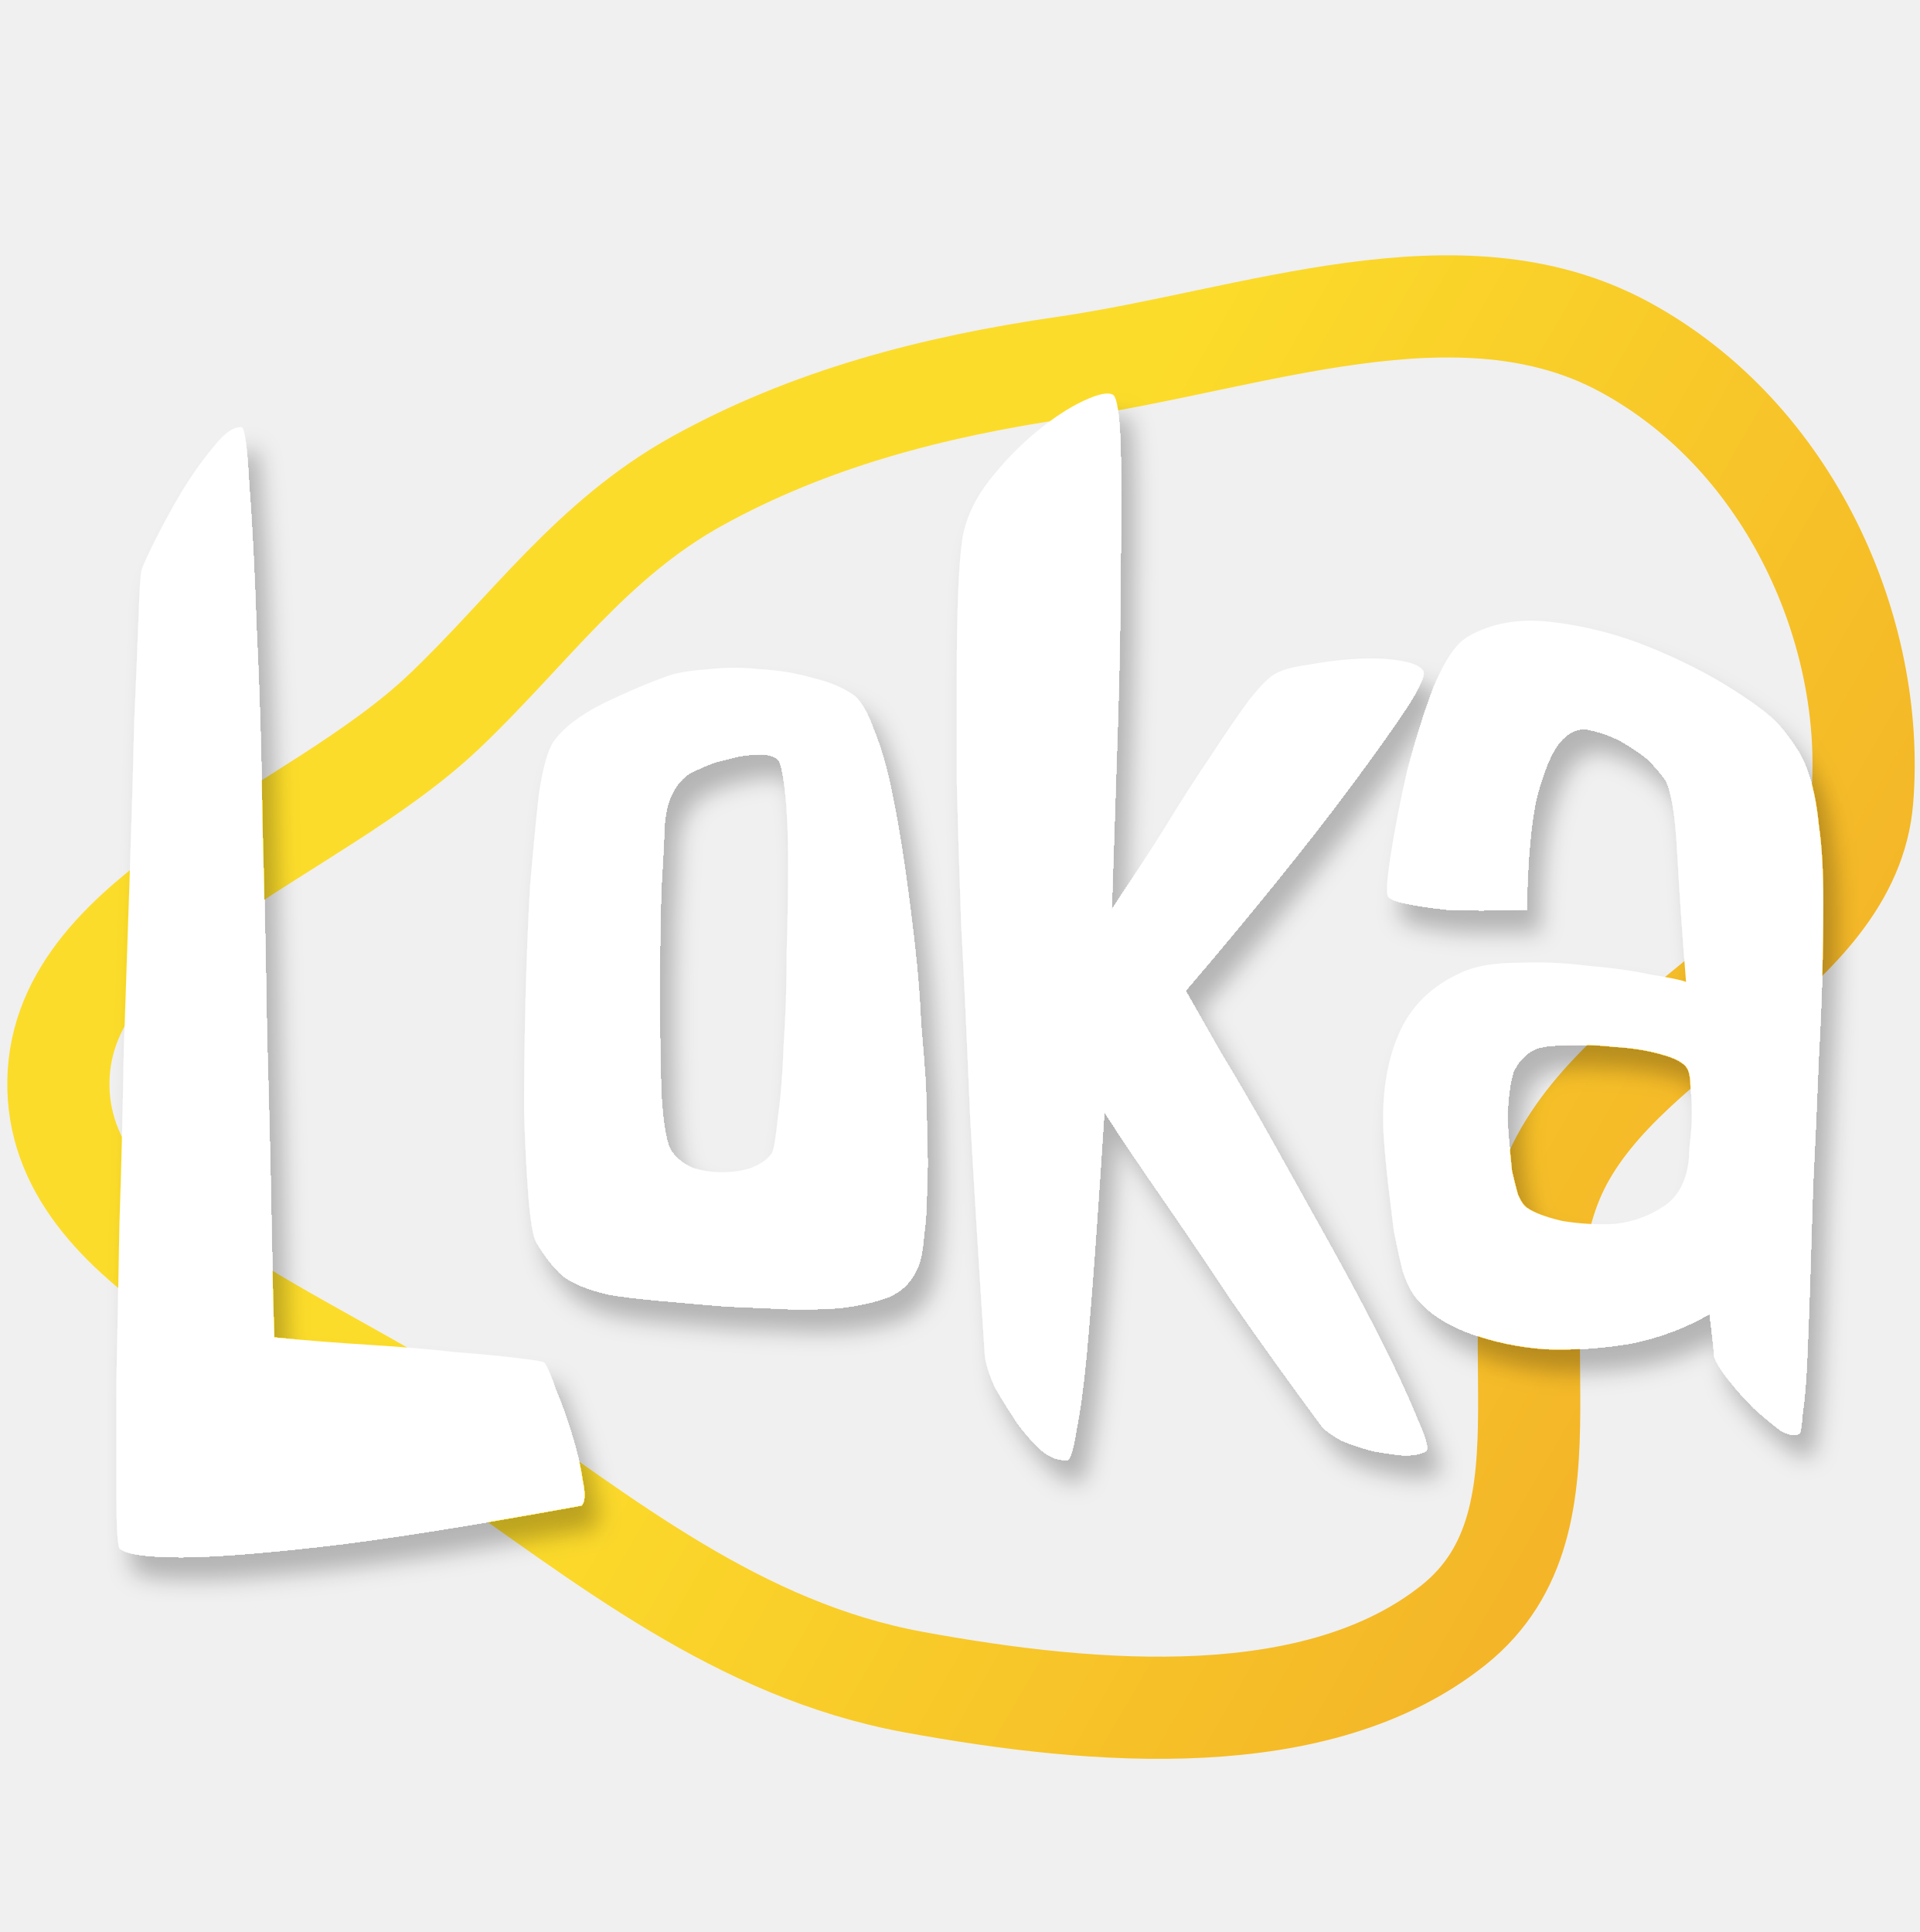
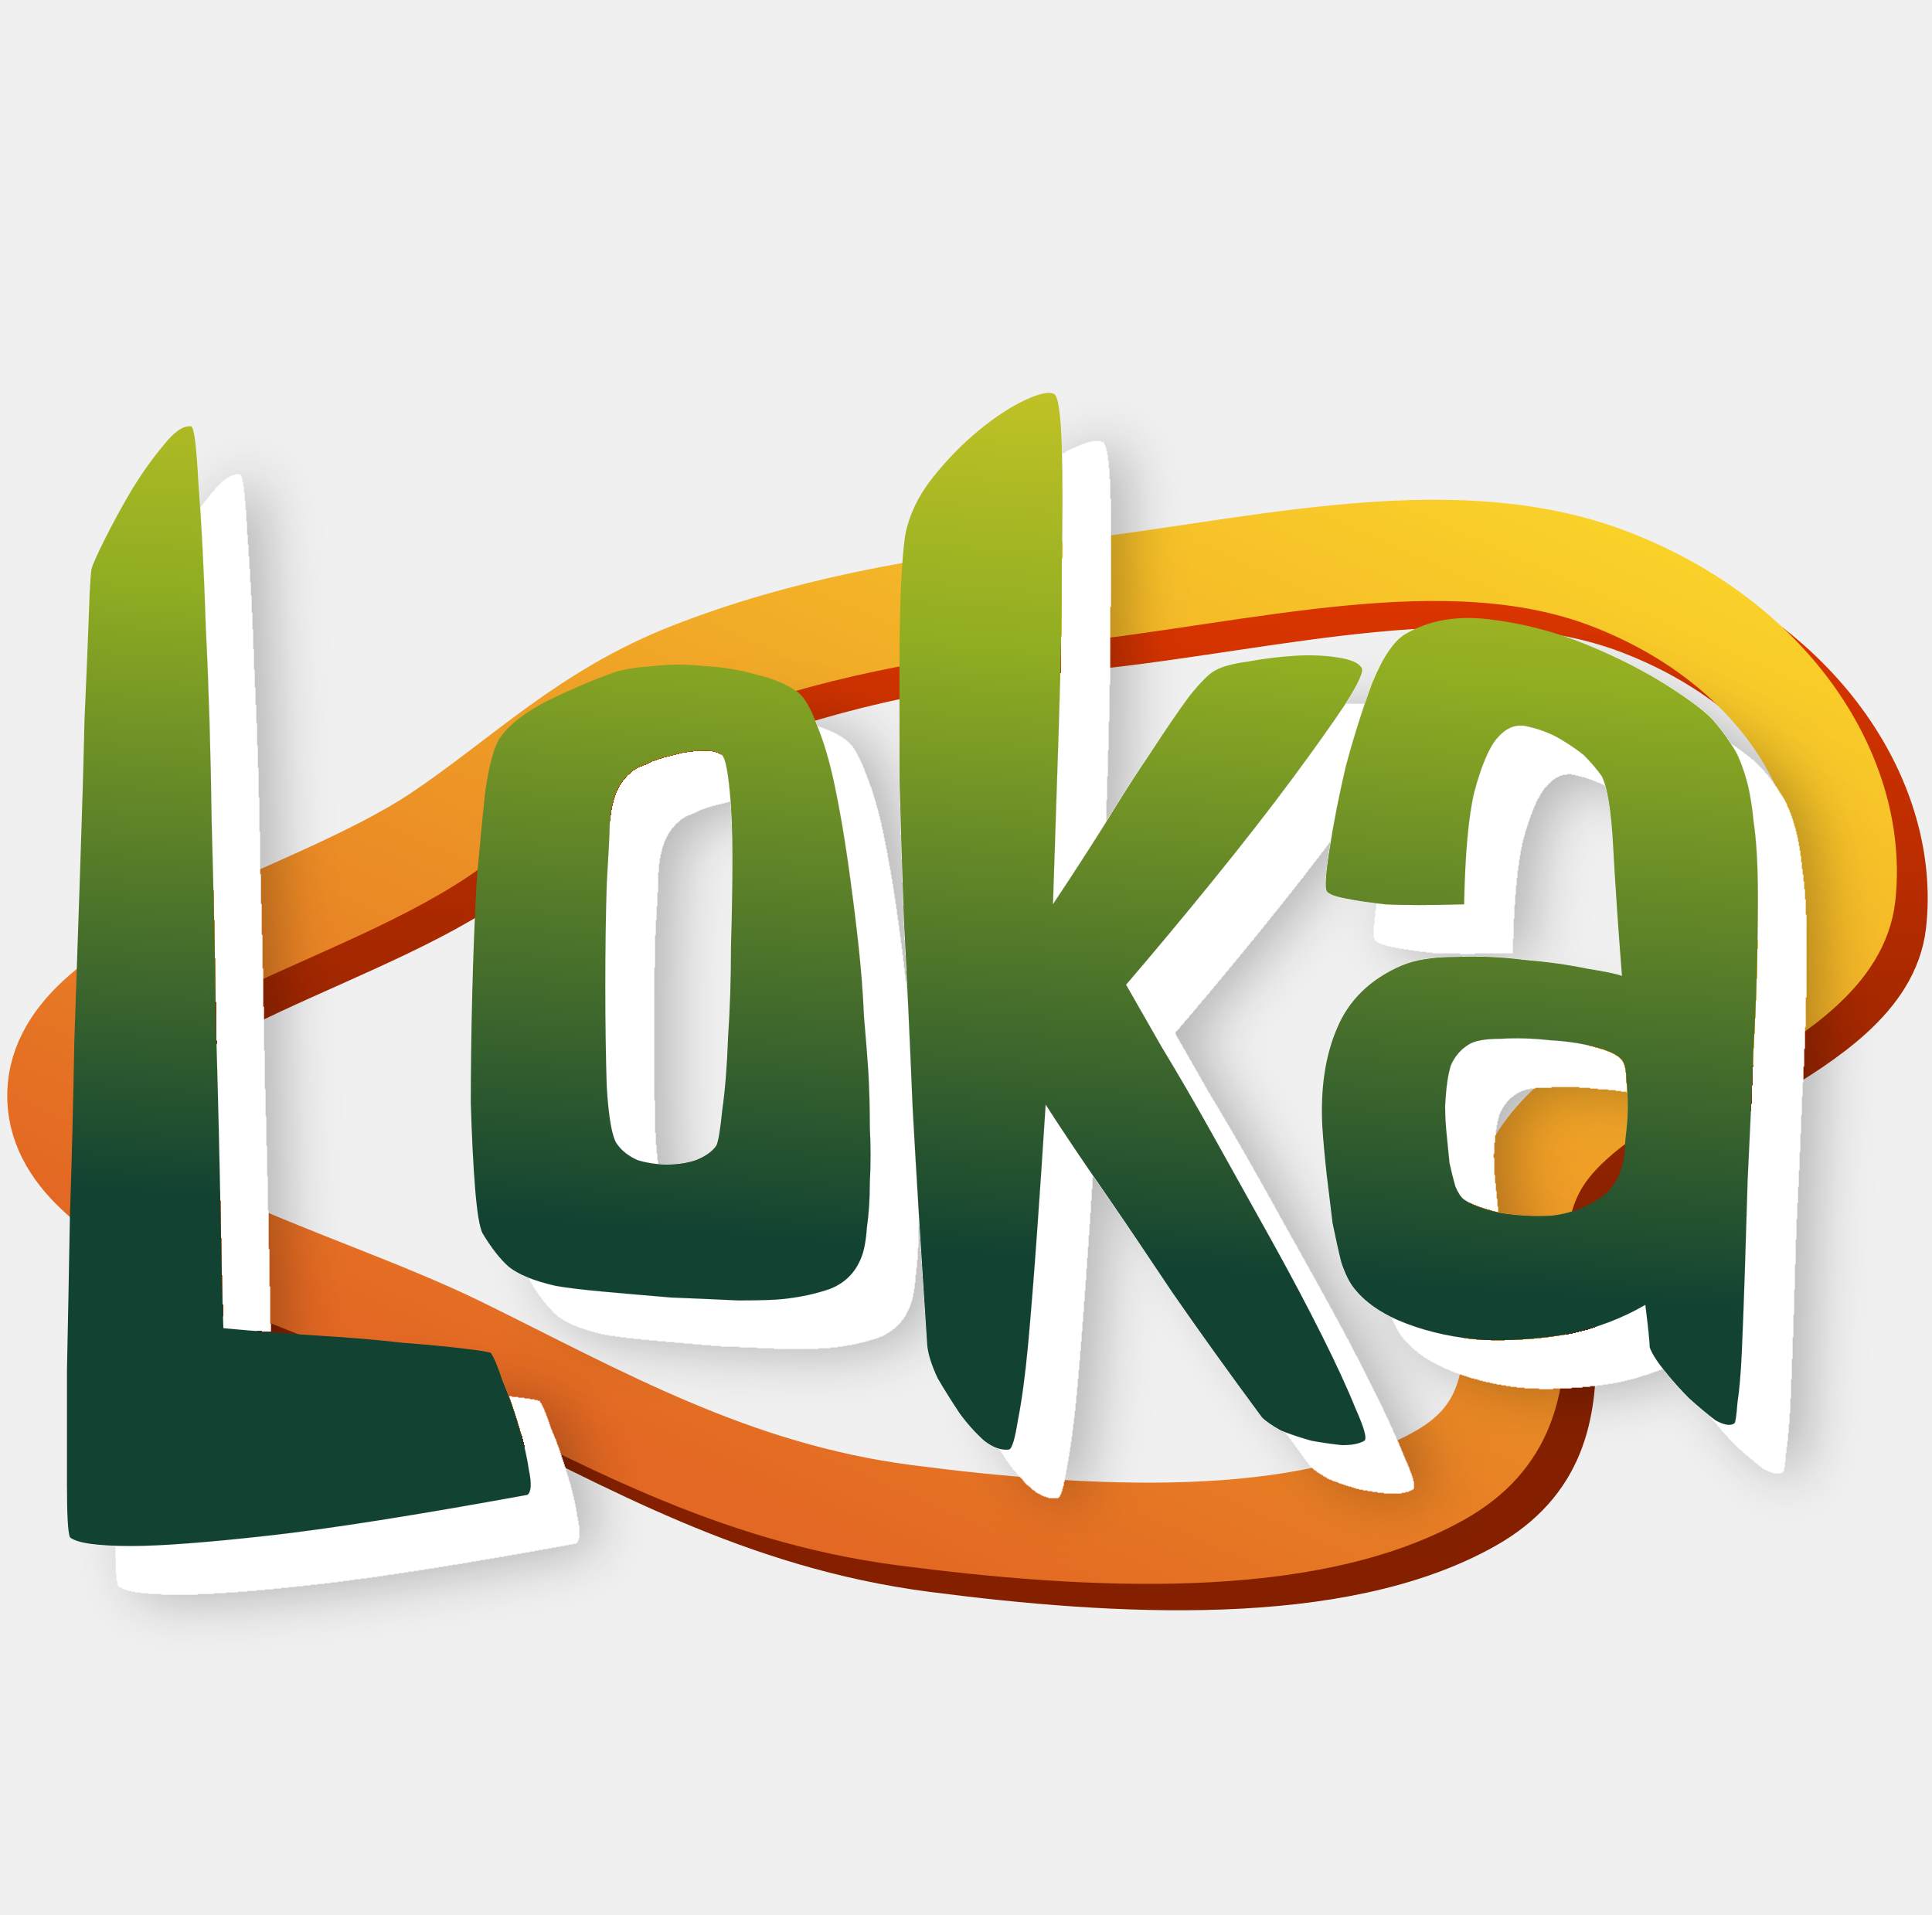
- <svg xmlns="http://www.w3.org/2000/svg" width="152" height="153" viewBox="0 0 152 153" fill="none">
-   <path fill-rule="evenodd" clip-rule="evenodd" d="M84.289 29.095C99.179 26.937 115.534 20.389 128.607 27.467C141.795 34.608 148.51 50.069 147.448 63.291C146.454 75.661 128.974 81.106 123.39 92.391C117.674 103.945 125.706 120.209 115.092 128.689C104.39 137.238 86.869 135.881 72.307 133.203C58.479 130.659 47.899 122.014 36.754 114.277C24.597 105.838 4.982 99.515 4.627 86.22C4.255 72.329 24.596 66.405 35.203 56.309C41.87 49.964 46.822 42.742 55.173 38.111C64.035 33.198 73.817 30.613 84.289 29.095Z" stroke="url(#paint0_linear_2018_29)" stroke-width="8.09" />
-   <g filter="url(#filter0_d_2018_29)">
-     <path d="M9.454 122.621C9.298 122.232 9.22 120.83 9.22 118.416C9.22 116.002 9.22 112.964 9.22 109.304C9.298 105.644 9.376 101.555 9.454 97.038C9.61 92.443 9.726 87.809 9.804 83.136C9.96 78.386 10.116 73.791 10.271 69.352C10.427 64.835 10.544 60.824 10.622 57.319C10.778 53.815 10.895 50.972 10.972 48.792C11.05 46.533 11.128 45.326 11.206 45.17C11.284 44.859 11.634 44.08 12.257 42.834C12.88 41.588 13.581 40.303 14.36 38.979C15.217 37.577 16.073 36.37 16.93 35.357C17.787 34.267 18.527 33.761 19.15 33.839C19.383 33.917 19.578 35.474 19.734 38.511C19.968 41.471 20.162 45.287 20.318 49.96C20.552 54.633 20.707 59.812 20.785 65.497C20.941 71.104 21.058 76.595 21.136 81.968C21.291 87.264 21.408 92.093 21.486 96.454C21.564 100.737 21.642 103.891 21.72 105.916C24.212 106.15 26.704 106.345 29.196 106.5C31.766 106.656 34.064 106.851 36.089 107.084C38.113 107.24 39.749 107.396 40.995 107.552C42.319 107.707 43.02 107.824 43.098 107.902C43.331 108.214 43.643 108.954 44.032 110.122C44.499 111.212 44.928 112.419 45.317 113.743C45.707 114.989 45.979 116.157 46.135 117.248C46.369 118.338 46.33 119 46.018 119.234C37.062 120.869 30.131 121.959 25.224 122.505C20.318 123.05 16.697 123.322 14.36 123.322C11.634 123.322 9.999 123.089 9.454 122.621ZM67.662 55.1C68.208 55.567 68.714 56.463 69.181 57.787C69.726 59.111 70.194 60.707 70.583 62.576C70.972 64.445 71.323 66.47 71.634 68.651C71.946 70.832 72.218 72.973 72.452 75.076C72.686 77.179 72.841 79.165 72.919 81.034C73.075 82.825 73.192 84.305 73.27 85.473C73.348 86.875 73.387 88.354 73.387 89.912C73.465 91.392 73.465 92.832 73.387 94.234C73.387 95.558 73.309 96.765 73.153 97.856C73.075 98.946 72.919 99.764 72.686 100.309C72.218 101.477 71.401 102.295 70.233 102.762C69.142 103.152 67.896 103.424 66.494 103.58C65.793 103.658 64.586 103.697 62.873 103.697C61.237 103.619 59.446 103.541 57.499 103.463C55.63 103.307 53.839 103.152 52.126 102.996C50.412 102.84 49.127 102.684 48.27 102.528C46.557 102.139 45.311 101.633 44.532 101.01C43.831 100.387 43.13 99.491 42.429 98.323C42.196 97.856 42.001 96.688 41.845 94.818C41.69 92.871 41.573 90.574 41.495 87.926C41.495 85.2 41.534 82.28 41.612 79.165C41.69 76.049 41.806 73.09 41.962 70.286C42.196 67.483 42.429 65.029 42.663 62.927C42.975 60.824 43.364 59.422 43.831 58.721C44.61 57.631 45.934 56.618 47.803 55.684C49.75 54.749 51.502 54.01 53.06 53.464C53.839 53.231 54.851 53.075 56.097 52.997C57.421 52.841 58.784 52.841 60.186 52.997C61.666 53.075 63.068 53.309 64.391 53.698C65.716 54.01 66.806 54.477 67.662 55.1ZM61.121 91.314C61.276 91.002 61.432 90.068 61.588 88.51C61.822 86.875 61.977 84.928 62.055 82.669C62.211 80.411 62.289 77.996 62.289 75.426C62.367 72.856 62.406 70.481 62.406 68.3C62.406 66.12 62.328 64.29 62.172 62.81C62.016 61.252 61.822 60.357 61.588 60.123C61.199 59.812 60.614 59.695 59.836 59.773C59.135 59.773 58.395 59.889 57.616 60.123C56.837 60.279 56.136 60.513 55.513 60.824C54.89 61.058 54.462 61.291 54.228 61.525C53.216 62.382 52.671 63.783 52.593 65.73C52.593 66.276 52.515 67.833 52.359 70.403C52.281 72.895 52.242 75.621 52.242 78.581C52.242 81.462 52.281 84.149 52.359 86.641C52.515 89.133 52.788 90.652 53.177 91.197C53.566 91.742 54.111 92.171 54.812 92.482C55.591 92.716 56.37 92.832 57.149 92.832C58.005 92.832 58.784 92.716 59.485 92.482C60.264 92.171 60.809 91.781 61.121 91.314ZM93.863 78.464C94.486 79.554 95.42 81.189 96.666 83.37C97.99 85.551 99.392 87.965 100.872 90.613C102.352 93.261 103.87 95.987 105.428 98.79C106.985 101.594 108.348 104.164 109.516 106.5C110.685 108.837 111.58 110.784 112.203 112.341C112.904 113.899 113.138 114.756 112.904 114.911C112.515 115.145 111.931 115.262 111.152 115.262C110.373 115.184 109.555 115.067 108.699 114.911C107.842 114.678 107.024 114.405 106.246 114.094C105.545 113.704 105.038 113.354 104.727 113.042C102.079 109.46 99.704 106.15 97.601 103.113C95.576 100.075 93.785 97.427 92.227 95.169C90.436 92.599 88.839 90.224 87.438 88.043C87.204 91.703 86.97 95.169 86.737 98.44C86.503 101.711 86.269 104.631 86.036 107.201C85.802 109.693 85.53 111.718 85.218 113.276C84.984 114.756 84.751 115.534 84.517 115.612C83.894 115.69 83.232 115.456 82.531 114.911C81.83 114.288 81.168 113.548 80.545 112.692C79.922 111.757 79.338 110.823 78.793 109.888C78.326 108.876 78.053 108.019 77.975 107.318C77.508 100.231 77.119 93.884 76.807 88.276C76.573 82.591 76.34 77.568 76.106 73.207C75.95 68.846 75.834 65.068 75.756 61.875C75.756 58.604 75.756 55.84 75.756 53.581C75.756 48.208 75.911 44.508 76.223 42.483C76.534 40.926 77.235 39.446 78.326 38.044C79.494 36.565 80.74 35.279 82.064 34.189C83.388 33.099 84.634 32.281 85.802 31.736C86.97 31.191 87.749 31.035 88.138 31.269C88.45 31.502 88.645 32.865 88.723 35.357C88.8 37.849 88.8 41.043 88.723 44.937C88.723 48.753 88.645 53.036 88.489 57.787C88.333 62.537 88.177 67.288 88.022 72.039C89.424 69.936 90.786 67.833 92.11 65.73C93.434 63.55 94.68 61.603 95.849 59.889C97.017 58.098 98.029 56.618 98.886 55.45C99.82 54.282 100.521 53.581 100.989 53.348C101.534 53.036 102.39 52.802 103.559 52.647C104.805 52.413 106.051 52.257 107.297 52.179C108.543 52.102 109.672 52.14 110.685 52.296C111.775 52.452 112.437 52.724 112.671 53.114C112.904 53.348 112.476 54.321 111.386 56.034C110.295 57.67 108.854 59.695 107.063 62.109C105.272 64.523 103.208 67.171 100.872 70.053C98.535 72.934 96.199 75.738 93.863 78.464ZM140.974 57.553C141.441 58.098 141.869 58.682 142.259 59.305C142.648 59.85 142.998 60.629 143.31 61.642C143.621 62.576 143.855 63.822 144.011 65.38C144.244 66.938 144.361 68.962 144.361 71.455C144.361 75.426 144.244 79.437 144.011 83.487C143.855 87.459 143.699 90.963 143.544 94.001C143.466 96.727 143.388 99.257 143.31 101.594C143.232 103.93 143.154 105.994 143.076 107.785C142.998 109.499 142.882 110.862 142.726 111.874C142.648 112.886 142.57 113.432 142.492 113.509C142.181 113.743 141.674 113.665 140.974 113.276C140.351 112.809 139.65 112.224 138.871 111.524C138.17 110.823 137.508 110.083 136.885 109.304C136.262 108.525 135.872 107.902 135.717 107.435C135.717 107.045 135.6 105.916 135.366 104.047C133.497 105.137 131.433 105.916 129.175 106.384C126.916 106.773 124.658 106.929 122.399 106.851C120.219 106.695 118.194 106.267 116.325 105.566C114.456 104.865 113.054 103.93 112.119 102.762C111.73 102.295 111.379 101.594 111.068 100.659C110.834 99.725 110.601 98.673 110.367 97.505C110.211 96.259 110.055 94.974 109.9 93.65C109.744 92.248 109.627 90.963 109.549 89.795C109.393 86.758 109.783 84.149 110.717 81.968C111.652 79.71 113.365 78.035 115.857 76.945C116.948 76.478 118.388 76.244 120.18 76.244C122.049 76.166 123.879 76.244 125.67 76.478C127.539 76.633 129.214 76.867 130.693 77.179C132.173 77.412 133.108 77.607 133.497 77.763C133.186 73.791 132.952 70.364 132.796 67.483C132.64 64.523 132.329 62.615 131.862 61.759C131.472 61.213 131.005 60.668 130.46 60.123C129.993 59.734 129.37 59.305 128.591 58.838C127.812 58.371 126.877 58.02 125.787 57.787C124.93 57.631 124.152 57.981 123.451 58.838C122.828 59.617 122.244 61.019 121.698 63.044C121.231 64.991 120.959 67.989 120.881 72.039C118.155 72.117 116.052 72.117 114.572 72.039C113.171 71.883 112.119 71.727 111.418 71.571C110.562 71.416 110.055 71.221 109.9 70.987C109.744 70.676 109.822 69.546 110.133 67.6C110.445 65.575 110.873 63.394 111.418 61.058C112.041 58.721 112.742 56.502 113.521 54.399C114.378 52.296 115.273 50.972 116.208 50.427C118.077 49.337 120.297 48.947 122.867 49.259C125.514 49.57 128.084 50.232 130.577 51.245C133.069 52.257 135.288 53.386 137.235 54.633C139.182 55.879 140.428 56.852 140.974 57.553ZM133.731 91.664C133.731 91.275 133.77 90.769 133.848 90.146C133.925 89.445 133.964 88.744 133.964 88.043C133.964 87.342 133.925 86.68 133.848 86.057C133.848 85.434 133.77 84.967 133.614 84.655C133.38 84.188 132.679 83.799 131.511 83.487C130.421 83.175 129.175 82.981 127.773 82.903C126.371 82.747 125.047 82.708 123.801 82.786C122.555 82.786 121.698 82.942 121.231 83.253C120.608 83.643 120.141 84.188 119.829 84.889C119.596 85.59 119.44 86.68 119.362 88.16C119.362 88.861 119.401 89.6 119.479 90.379C119.557 91.158 119.635 91.937 119.712 92.716C119.868 93.417 120.024 94.04 120.18 94.585C120.413 95.13 120.647 95.48 120.881 95.636C121.426 96.025 122.36 96.376 123.684 96.688C125.086 96.921 126.488 96.999 127.89 96.921C129.292 96.765 130.577 96.298 131.745 95.519C132.913 94.74 133.575 93.456 133.731 91.664Z" fill="white" />
+ <svg xmlns="http://www.w3.org/2000/svg" width="439" height="435" viewBox="0 0 439 435" fill="none">
+   <path fill-rule="evenodd" clip-rule="evenodd" d="M246.645 140.779C288.981 136.435 335.479 123.257 372.648 137.502C410.144 151.873 429.234 182.988 426.214 209.598C423.388 234.491 373.69 245.45 357.816 268.161C341.563 291.413 364.399 324.143 334.222 341.208C303.797 358.413 253.982 355.684 212.578 350.292C173.264 345.173 143.184 327.776 111.498 312.206C76.934 295.223 21.166 282.497 20.155 255.742C19.098 227.785 76.931 215.864 107.088 195.547C126.043 182.777 140.123 168.242 163.866 158.924C189.061 149.037 216.873 143.834 246.645 140.779Z" stroke="url(#paint0_linear_2018_29)" stroke-width="23" />
+   <path fill-rule="evenodd" clip-rule="evenodd" d="M239.645 134.779C281.981 130.435 328.479 117.257 365.648 131.502C403.144 145.873 422.234 176.988 419.214 203.598C416.388 228.491 366.69 239.45 350.816 262.161C334.563 285.413 357.399 318.143 327.222 335.208C296.797 352.413 246.982 349.684 205.578 344.292C166.264 339.173 136.184 321.776 104.498 306.206C69.934 289.223 14.166 276.497 13.155 249.742C12.098 221.785 69.931 209.864 100.088 189.547C119.043 176.777 133.123 162.242 156.866 152.924C182.061 143.037 209.873 137.834 239.645 134.779Z" stroke="url(#paint1_linear_2018_29)" stroke-width="23" />
+   <g filter="url(#filter0_dd_2018_29)">
+     <path d="M15.879 349.296C15.436 348.189 15.214 344.203 15.214 337.339C15.214 330.475 15.214 321.84 15.214 311.433C15.436 301.026 15.657 289.401 15.879 276.559C16.321 263.495 16.654 250.32 16.875 237.035C17.318 223.528 17.761 210.464 18.203 197.843C18.646 185.001 18.978 173.598 19.2 163.634C19.643 153.67 19.975 145.588 20.196 139.388C20.418 132.967 20.639 129.535 20.86 129.092C21.082 128.206 22.078 125.992 23.85 122.449C25.621 118.906 27.614 115.253 29.828 111.489C32.264 107.503 34.699 104.071 37.135 101.193C39.571 98.093 41.674 96.653 43.446 96.875C44.11 97.096 44.663 101.525 45.106 110.16C45.77 118.574 46.324 129.424 46.767 142.709C47.431 155.995 47.874 170.719 48.095 186.883C48.538 202.825 48.87 218.436 49.092 233.714C49.535 248.77 49.867 262.499 50.088 274.898C50.31 287.077 50.531 296.044 50.752 301.801C57.838 302.465 64.924 303.019 72.009 303.462C79.316 303.905 85.848 304.458 91.605 305.122C97.362 305.565 102.012 306.008 105.554 306.451C109.319 306.894 111.311 307.226 111.533 307.447C112.197 308.333 113.083 310.437 114.19 313.758C115.518 316.858 116.736 320.29 117.843 324.054C118.95 327.597 119.725 330.918 120.168 334.018C120.833 337.118 120.722 339 119.836 339.664C94.373 344.314 74.666 347.414 60.717 348.964C46.767 350.514 36.471 351.289 29.828 351.289C22.078 351.289 17.428 350.625 15.879 349.296ZM181.374 157.323C182.924 158.652 184.363 161.198 185.692 164.962C187.242 168.726 188.57 173.266 189.677 178.58C190.784 183.894 191.781 189.651 192.666 195.851C193.552 202.05 194.327 208.14 194.991 214.118C195.656 220.096 196.098 225.743 196.32 231.057C196.763 236.149 197.095 240.356 197.316 243.678C197.538 247.663 197.648 251.87 197.648 256.299C197.87 260.506 197.87 264.602 197.648 268.588C197.648 272.352 197.427 275.784 196.984 278.884C196.763 281.984 196.32 284.309 195.656 285.859C194.327 289.18 192.002 291.505 188.681 292.833C185.581 293.941 182.038 294.716 178.053 295.158C176.06 295.38 172.628 295.491 167.756 295.491C163.107 295.269 158.014 295.048 152.478 294.826C147.164 294.383 142.071 293.941 137.2 293.498C132.329 293.055 128.675 292.612 126.24 292.169C121.368 291.062 117.826 289.623 115.611 287.851C113.619 286.08 111.626 283.534 109.633 280.212C108.969 278.884 108.415 275.563 107.972 270.248C107.53 264.713 107.197 258.181 106.976 250.653C106.976 242.903 107.087 234.599 107.308 225.743C107.53 216.886 107.862 208.472 108.305 200.5C108.969 192.529 109.633 185.554 110.297 179.576C111.183 173.598 112.29 169.612 113.619 167.619C115.833 164.519 119.597 161.641 124.911 158.984C130.447 156.327 135.429 154.223 139.857 152.673C142.071 152.009 144.95 151.566 148.493 151.345C152.257 150.902 156.132 150.902 160.117 151.345C164.324 151.566 168.31 152.23 172.074 153.338C175.838 154.223 178.938 155.552 181.374 157.323ZM162.774 260.284C163.217 259.399 163.66 256.742 164.103 252.313C164.767 247.663 165.21 242.128 165.431 235.707C165.874 229.285 166.096 222.421 166.096 215.114C166.317 207.807 166.428 201.054 166.428 194.854C166.428 188.654 166.206 183.451 165.764 179.244C165.321 174.815 164.767 172.269 164.103 171.605C162.996 170.719 161.335 170.387 159.121 170.608C157.128 170.608 155.025 170.941 152.81 171.605C150.596 172.048 148.603 172.712 146.832 173.598C145.061 174.262 143.843 174.926 143.179 175.59C140.3 178.026 138.75 182.012 138.529 187.547C138.529 189.097 138.307 193.526 137.864 200.833C137.643 207.918 137.532 215.668 137.532 224.082C137.532 232.275 137.643 239.914 137.864 246.999C138.307 254.085 139.082 258.402 140.189 259.952C141.296 261.502 142.846 262.72 144.839 263.606C147.053 264.27 149.268 264.602 151.482 264.602C153.917 264.602 156.132 264.27 158.125 263.606C160.339 262.72 161.889 261.613 162.774 260.284ZM255.865 223.75C257.636 226.85 260.293 231.5 263.836 237.699C267.6 243.899 271.586 250.763 275.793 258.292C280 265.82 284.317 273.57 288.746 281.541C293.174 289.512 297.049 296.819 300.371 303.462C303.692 310.104 306.238 315.64 308.01 320.068C310.002 324.497 310.667 326.932 310.002 327.375C308.895 328.04 307.235 328.372 305.02 328.372C302.806 328.15 300.481 327.818 298.046 327.375C295.61 326.711 293.285 325.936 291.071 325.05C289.078 323.943 287.639 322.947 286.753 322.061C279.225 311.876 272.471 302.465 266.493 293.83C260.736 285.194 255.643 277.666 251.215 271.245C246.122 263.938 241.583 257.185 237.597 250.985C236.933 261.392 236.269 271.245 235.605 280.545C234.94 289.844 234.276 298.148 233.612 305.455C232.947 312.54 232.173 318.297 231.287 322.725C230.623 326.932 229.958 329.147 229.294 329.368C227.523 329.59 225.641 328.925 223.648 327.375C221.655 325.604 219.773 323.5 218.001 321.065C216.23 318.408 214.569 315.751 213.02 313.094C211.691 310.215 210.916 307.779 210.695 305.787C209.366 285.637 208.259 267.591 207.373 251.649C206.709 235.485 206.045 221.203 205.38 208.804C204.938 196.404 204.605 185.665 204.384 176.587C204.384 167.287 204.384 159.427 204.384 153.005C204.384 137.727 204.827 127.21 205.713 121.453C206.598 117.024 208.591 112.817 211.691 108.832C215.012 104.625 218.555 100.971 222.319 97.871C226.083 94.771 229.626 92.446 232.947 90.897C236.269 89.347 238.483 88.904 239.59 89.568C240.476 90.232 241.029 94.107 241.251 101.193C241.472 108.278 241.472 117.356 241.251 128.428C241.251 139.277 241.029 151.455 240.587 164.962C240.144 178.469 239.701 191.976 239.258 205.482C243.244 199.504 247.119 193.526 250.883 187.547C254.647 181.347 258.19 175.812 261.511 170.941C264.832 165.848 267.711 161.641 270.146 158.32C272.803 154.998 274.796 153.005 276.125 152.341C277.675 151.455 280.11 150.791 283.432 150.348C286.975 149.684 290.517 149.241 294.06 149.02C297.603 148.798 300.813 148.909 303.692 149.352C306.792 149.795 308.674 150.57 309.338 151.677C310.002 152.341 308.785 155.109 305.685 159.98C302.585 164.63 298.488 170.387 293.396 177.251C288.303 184.115 282.435 191.644 275.793 199.836C269.15 208.029 262.507 216 255.865 223.75ZM389.807 164.298C391.136 165.848 392.354 167.509 393.461 169.28C394.568 170.83 395.564 173.044 396.45 175.923C397.336 178.58 398 182.122 398.443 186.551C399.107 190.979 399.439 196.736 399.439 203.822C399.439 215.114 399.107 226.518 398.443 238.031C398 249.324 397.557 259.288 397.114 267.923C396.893 275.673 396.671 282.869 396.45 289.512C396.229 296.155 396.007 302.022 395.786 307.115C395.564 311.986 395.232 315.861 394.789 318.74C394.568 321.618 394.347 323.168 394.125 323.39C393.239 324.054 391.8 323.833 389.807 322.725C388.036 321.397 386.043 319.736 383.829 317.743C381.836 315.751 379.954 313.647 378.183 311.433C376.411 309.219 375.304 307.447 374.861 306.119C374.861 305.012 374.529 301.801 373.865 296.487C368.551 299.587 362.683 301.801 356.262 303.13C349.841 304.237 343.419 304.68 336.998 304.458C330.798 304.015 325.041 302.797 319.727 300.805C314.413 298.812 310.428 296.155 307.77 292.833C306.663 291.505 305.667 289.512 304.781 286.855C304.117 284.198 303.453 281.209 302.788 277.887C302.346 274.345 301.903 270.691 301.46 266.927C301.017 262.941 300.685 259.288 300.464 255.967C300.021 247.331 301.128 239.914 303.785 233.714C306.442 227.293 311.313 222.532 318.399 219.432C321.499 218.104 325.595 217.439 330.688 217.439C336.002 217.218 341.205 217.439 346.298 218.104C351.612 218.546 356.373 219.211 360.58 220.096C364.787 220.761 367.444 221.314 368.551 221.757C367.665 210.464 367.001 200.722 366.558 192.529C366.115 184.115 365.23 178.69 363.901 176.255C362.794 174.705 361.465 173.155 359.915 171.605C358.587 170.498 356.815 169.28 354.601 167.951C352.387 166.623 349.73 165.626 346.63 164.962C344.194 164.519 341.98 165.516 339.987 167.951C338.216 170.166 336.555 174.151 335.005 179.908C333.677 185.444 332.902 193.968 332.68 205.482C324.931 205.704 318.952 205.704 314.745 205.482C310.76 205.04 307.77 204.597 305.778 204.154C303.342 203.711 301.903 203.158 301.46 202.493C301.017 201.608 301.239 198.397 302.124 192.861C303.01 187.104 304.228 180.905 305.778 174.262C307.549 167.619 309.542 161.309 311.756 155.33C314.192 149.352 316.738 145.588 319.395 144.038C324.709 140.938 331.02 139.831 338.327 140.716C345.855 141.602 353.162 143.484 360.248 146.363C367.333 149.241 373.644 152.452 379.179 155.995C384.715 159.537 388.257 162.305 389.807 164.298ZM369.215 261.281C369.215 260.174 369.326 258.734 369.547 256.963C369.769 254.97 369.879 252.977 369.879 250.985C369.879 248.992 369.769 247.11 369.547 245.338C369.547 243.567 369.326 242.239 368.883 241.353C368.219 240.024 366.226 238.917 362.905 238.031C359.805 237.146 356.262 236.592 352.276 236.371C348.291 235.928 344.527 235.817 340.984 236.039C337.441 236.039 335.005 236.482 333.677 237.367C331.905 238.474 330.577 240.024 329.691 242.017C329.027 244.01 328.584 247.11 328.363 251.317C328.363 253.31 328.473 255.413 328.695 257.627C328.916 259.842 329.138 262.056 329.359 264.27C329.802 266.263 330.245 268.034 330.688 269.584C331.352 271.134 332.016 272.131 332.68 272.573C334.23 273.68 336.887 274.677 340.652 275.563C344.637 276.227 348.623 276.448 352.608 276.227C356.594 275.784 360.248 274.455 363.569 272.241C366.89 270.027 368.772 266.374 369.215 261.281Z" fill="url(#paint2_linear_2018_29)" />
  </g>
-   <mask id="mask0_2018_29" style="mask-type:alpha" maskUnits="userSpaceOnUse" x="9" y="30" width="136" height="94">
-     <path d="M9.454 122.621C9.298 122.232 9.22 120.83 9.22 118.416C9.22 116.002 9.22 112.964 9.22 109.304C9.298 105.644 9.376 101.555 9.454 97.038C9.61 92.443 9.726 87.809 9.804 83.136C9.96 78.386 10.116 73.791 10.271 69.352C10.427 64.835 10.544 60.824 10.622 57.319C10.778 53.815 10.895 50.972 10.972 48.792C11.05 46.533 11.128 45.326 11.206 45.17C11.284 44.859 11.634 44.08 12.257 42.834C12.88 41.588 13.581 40.303 14.36 38.979C15.217 37.577 16.073 36.37 16.93 35.357C17.787 34.267 18.527 33.761 19.15 33.839C19.383 33.917 19.578 35.474 19.734 38.511C19.968 41.471 20.162 45.287 20.318 49.96C20.552 54.633 20.707 59.812 20.785 65.497C20.941 71.104 21.058 76.595 21.136 81.968C21.291 87.264 21.408 92.093 21.486 96.454C21.564 100.737 21.642 103.891 21.72 105.916C24.212 106.15 26.704 106.345 29.196 106.5C31.766 106.656 34.064 106.851 36.089 107.084C38.113 107.24 39.749 107.396 40.995 107.552C42.319 107.707 43.02 107.824 43.098 107.902C43.331 108.214 43.643 108.954 44.032 110.122C44.499 111.212 44.928 112.419 45.317 113.743C45.707 114.989 45.979 116.157 46.135 117.248C46.369 118.338 46.33 119 46.018 119.234C37.062 120.869 30.131 121.959 25.224 122.505C20.318 123.05 16.697 123.322 14.36 123.322C11.634 123.322 9.999 123.089 9.454 122.621ZM67.662 55.1C68.208 55.567 68.714 56.463 69.181 57.787C69.726 59.111 70.194 60.707 70.583 62.576C70.972 64.445 71.323 66.47 71.634 68.651C71.946 70.832 72.218 72.973 72.452 75.076C72.686 77.179 72.841 79.165 72.919 81.034C73.075 82.825 73.192 84.305 73.27 85.473C73.348 86.875 73.387 88.354 73.387 89.912C73.465 91.392 73.465 92.832 73.387 94.234C73.387 95.558 73.309 96.765 73.153 97.856C73.075 98.946 72.919 99.764 72.686 100.309C72.218 101.477 71.401 102.295 70.233 102.762C69.142 103.152 67.896 103.424 66.494 103.58C65.793 103.658 64.586 103.697 62.873 103.697C61.237 103.619 59.446 103.541 57.499 103.463C55.63 103.307 53.839 103.152 52.126 102.996C50.412 102.84 49.127 102.684 48.27 102.528C46.557 102.139 45.311 101.633 44.532 101.01C43.831 100.387 43.13 99.491 42.429 98.323C42.196 97.856 42.001 96.688 41.845 94.818C41.69 92.871 41.573 90.574 41.495 87.926C41.495 85.2 41.534 82.28 41.612 79.165C41.69 76.049 41.806 73.09 41.962 70.286C42.196 67.483 42.429 65.029 42.663 62.927C42.975 60.824 43.364 59.422 43.831 58.721C44.61 57.631 45.934 56.618 47.803 55.684C49.75 54.749 51.502 54.01 53.06 53.464C53.839 53.231 54.851 53.075 56.097 52.997C57.421 52.841 58.784 52.841 60.186 52.997C61.666 53.075 63.068 53.309 64.391 53.698C65.716 54.01 66.806 54.477 67.662 55.1ZM61.121 91.314C61.276 91.002 61.432 90.068 61.588 88.51C61.822 86.875 61.977 84.928 62.055 82.669C62.211 80.411 62.289 77.996 62.289 75.426C62.367 72.856 62.406 70.481 62.406 68.3C62.406 66.12 62.328 64.29 62.172 62.81C62.016 61.252 61.822 60.357 61.588 60.123C61.199 59.812 60.614 59.695 59.836 59.773C59.135 59.773 58.395 59.889 57.616 60.123C56.837 60.279 56.136 60.513 55.513 60.824C54.89 61.058 54.462 61.291 54.228 61.525C53.216 62.382 52.671 63.783 52.593 65.73C52.593 66.276 52.515 67.833 52.359 70.403C52.281 72.895 52.242 75.621 52.242 78.581C52.242 81.462 52.281 84.149 52.359 86.641C52.515 89.133 52.788 90.652 53.177 91.197C53.566 91.742 54.111 92.171 54.812 92.482C55.591 92.716 56.37 92.832 57.149 92.832C58.005 92.832 58.784 92.716 59.485 92.482C60.264 92.171 60.809 91.781 61.121 91.314ZM93.863 78.464C94.486 79.554 95.42 81.189 96.666 83.37C97.99 85.551 99.392 87.965 100.872 90.613C102.352 93.261 103.87 95.987 105.428 98.79C106.985 101.594 108.348 104.164 109.516 106.5C110.685 108.837 111.58 110.784 112.203 112.341C112.904 113.899 113.138 114.756 112.904 114.911C112.515 115.145 111.931 115.262 111.152 115.262C110.373 115.184 109.555 115.067 108.699 114.911C107.842 114.678 107.024 114.405 106.246 114.094C105.545 113.704 105.038 113.354 104.727 113.042C102.079 109.46 99.704 106.15 97.601 103.113C95.576 100.075 93.785 97.427 92.227 95.169C90.436 92.599 88.839 90.224 87.438 88.043C87.204 91.703 86.97 95.169 86.737 98.44C86.503 101.711 86.269 104.631 86.036 107.201C85.802 109.693 85.53 111.718 85.218 113.276C84.984 114.756 84.751 115.534 84.517 115.612C83.894 115.69 83.232 115.456 82.531 114.911C81.83 114.288 81.168 113.548 80.545 112.692C79.922 111.757 79.338 110.823 78.793 109.888C78.326 108.876 78.053 108.019 77.975 107.318C77.508 100.231 77.119 93.884 76.807 88.276C76.573 82.591 76.34 77.568 76.106 73.207C75.95 68.846 75.834 65.068 75.756 61.875C75.756 58.604 75.756 55.84 75.756 53.581C75.756 48.208 75.911 44.508 76.223 42.483C76.534 40.926 77.235 39.446 78.326 38.044C79.494 36.565 80.74 35.279 82.064 34.189C83.388 33.099 84.634 32.281 85.802 31.736C86.97 31.191 87.749 31.035 88.138 31.269C88.45 31.502 88.645 32.865 88.723 35.357C88.8 37.849 88.8 41.043 88.723 44.937C88.723 48.753 88.645 53.036 88.489 57.787C88.333 62.537 88.177 67.288 88.022 72.039C89.424 69.936 90.786 67.833 92.11 65.73C93.434 63.55 94.68 61.603 95.849 59.889C97.017 58.098 98.029 56.618 98.886 55.45C99.82 54.282 100.521 53.581 100.989 53.348C101.534 53.036 102.39 52.802 103.559 52.647C104.805 52.413 106.051 52.257 107.297 52.179C108.543 52.102 109.672 52.14 110.685 52.296C111.775 52.452 112.437 52.724 112.671 53.114C112.904 53.348 112.476 54.321 111.386 56.034C110.295 57.67 108.854 59.695 107.063 62.109C105.272 64.523 103.208 67.171 100.872 70.053C98.535 72.934 96.199 75.738 93.863 78.464ZM140.974 57.553C141.441 58.098 141.869 58.682 142.259 59.305C142.648 59.85 142.998 60.629 143.31 61.642C143.621 62.576 143.855 63.822 144.011 65.38C144.244 66.938 144.361 68.962 144.361 71.455C144.361 75.426 144.244 79.437 144.011 83.487C143.855 87.459 143.699 90.963 143.544 94.001C143.466 96.727 143.388 99.257 143.31 101.594C143.232 103.93 143.154 105.994 143.076 107.785C142.998 109.499 142.882 110.862 142.726 111.874C142.648 112.886 142.57 113.432 142.492 113.509C142.181 113.743 141.674 113.665 140.974 113.276C140.351 112.809 139.65 112.224 138.871 111.524C138.17 110.823 137.508 110.083 136.885 109.304C136.262 108.525 135.872 107.902 135.717 107.435C135.717 107.045 135.6 105.916 135.366 104.047C133.497 105.137 131.433 105.916 129.175 106.384C126.916 106.773 124.658 106.929 122.399 106.851C120.219 106.695 118.194 106.267 116.325 105.566C114.456 104.865 113.054 103.93 112.119 102.762C111.73 102.295 111.379 101.594 111.068 100.659C110.834 99.725 110.601 98.673 110.367 97.505C110.211 96.259 110.055 94.974 109.9 93.65C109.744 92.248 109.627 90.963 109.549 89.795C109.393 86.758 109.783 84.149 110.717 81.968C111.652 79.71 113.365 78.035 115.857 76.945C116.948 76.478 118.388 76.244 120.18 76.244C122.049 76.166 123.879 76.244 125.67 76.478C127.539 76.633 129.214 76.867 130.693 77.179C132.173 77.412 133.108 77.607 133.497 77.763C133.186 73.791 132.952 70.364 132.796 67.483C132.64 64.523 132.329 62.615 131.862 61.759C131.472 61.213 131.005 60.668 130.46 60.123C129.993 59.734 129.37 59.305 128.591 58.838C127.812 58.371 126.877 58.02 125.787 57.787C124.93 57.631 124.152 57.981 123.451 58.838C122.828 59.617 122.244 61.019 121.698 63.044C121.231 64.991 120.959 67.989 120.881 72.039C118.155 72.117 116.052 72.117 114.572 72.039C113.171 71.883 112.119 71.727 111.418 71.571C110.562 71.416 110.055 71.221 109.9 70.987C109.744 70.676 109.822 69.546 110.133 67.6C110.445 65.575 110.873 63.394 111.418 61.058C112.041 58.721 112.742 56.502 113.521 54.399C114.378 52.296 115.273 50.972 116.208 50.427C118.077 49.337 120.297 48.947 122.867 49.259C125.514 49.57 128.084 50.232 130.577 51.245C133.069 52.257 135.288 53.386 137.235 54.633C139.182 55.879 140.428 56.852 140.974 57.553ZM133.731 91.664C133.731 91.275 133.77 90.769 133.848 90.146C133.925 89.445 133.964 88.744 133.964 88.043C133.964 87.342 133.925 86.68 133.848 86.057C133.848 85.434 133.77 84.967 133.614 84.655C133.38 84.188 132.679 83.799 131.511 83.487C130.421 83.175 129.175 82.981 127.773 82.903C126.371 82.747 125.047 82.708 123.801 82.786C122.555 82.786 121.698 82.942 121.231 83.253C120.608 83.643 120.141 84.188 119.829 84.889C119.596 85.59 119.44 86.68 119.362 88.16C119.362 88.861 119.401 89.6 119.479 90.379C119.557 91.158 119.635 91.937 119.712 92.716C119.868 93.417 120.024 94.04 120.18 94.585C120.413 95.13 120.647 95.48 120.881 95.636C121.426 96.025 122.36 96.376 123.684 96.688C125.086 96.921 126.488 96.999 127.89 96.921C129.292 96.765 130.577 96.298 131.745 95.519C132.913 94.74 133.575 93.456 133.731 91.664Z" fill="url(#paint1_linear_2018_29)" />
+   <mask id="mask0_2018_29" style="mask-type:alpha" maskUnits="userSpaceOnUse" x="15" y="88" width="385" height="264">
+     <path d="M15.879 349.296C15.436 348.189 15.214 344.203 15.214 337.339C15.214 330.475 15.214 321.84 15.214 311.433C15.436 301.026 15.657 289.401 15.879 276.559C16.321 263.495 16.654 250.32 16.875 237.035C17.318 223.528 17.761 210.464 18.203 197.843C18.646 185.001 18.978 173.598 19.2 163.634C19.643 153.67 19.975 145.588 20.196 139.388C20.418 132.967 20.639 129.535 20.86 129.092C21.082 128.206 22.078 125.992 23.85 122.449C25.621 118.906 27.614 115.253 29.828 111.489C32.264 107.503 34.699 104.071 37.135 101.193C39.571 98.093 41.674 96.653 43.446 96.875C44.11 97.096 44.663 101.525 45.106 110.16C45.77 118.574 46.324 129.424 46.767 142.709C47.431 155.995 47.874 170.719 48.095 186.883C48.538 202.825 48.87 218.436 49.092 233.714C49.535 248.77 49.867 262.499 50.088 274.898C50.31 287.077 50.531 296.044 50.752 301.801C57.838 302.465 64.924 303.019 72.009 303.462C79.316 303.905 85.848 304.458 91.605 305.122C97.362 305.565 102.012 306.008 105.554 306.451C109.319 306.894 111.311 307.226 111.533 307.447C112.197 308.333 113.083 310.437 114.19 313.758C115.518 316.858 116.736 320.29 117.843 324.054C118.95 327.597 119.725 330.918 120.168 334.018C120.833 337.118 120.722 339 119.836 339.664C94.373 344.314 74.666 347.414 60.717 348.964C46.767 350.514 36.471 351.289 29.828 351.289C22.078 351.289 17.428 350.625 15.879 349.296ZM181.374 157.323C182.924 158.652 184.363 161.198 185.692 164.962C187.242 168.726 188.57 173.266 189.677 178.58C190.784 183.894 191.781 189.651 192.666 195.851C193.552 202.05 194.327 208.14 194.991 214.118C195.656 220.096 196.098 225.743 196.32 231.057C196.763 236.149 197.095 240.356 197.316 243.678C197.538 247.663 197.648 251.87 197.648 256.299C197.87 260.506 197.87 264.602 197.648 268.588C197.648 272.352 197.427 275.784 196.984 278.884C196.763 281.984 196.32 284.309 195.656 285.859C194.327 289.18 192.002 291.505 188.681 292.833C185.581 293.941 182.038 294.716 178.053 295.158C176.06 295.38 172.628 295.491 167.756 295.491C163.107 295.269 158.014 295.048 152.478 294.826C147.164 294.383 142.071 293.941 137.2 293.498C132.329 293.055 128.675 292.612 126.24 292.169C121.368 291.062 117.826 289.623 115.611 287.851C113.619 286.08 111.626 283.534 109.633 280.212C108.969 278.884 108.415 275.563 107.972 270.248C107.53 264.713 107.197 258.181 106.976 250.653C106.976 242.903 107.087 234.599 107.308 225.743C107.53 216.886 107.862 208.472 108.305 200.5C108.969 192.529 109.633 185.554 110.297 179.576C111.183 173.598 112.29 169.612 113.619 167.619C115.833 164.519 119.597 161.641 124.911 158.984C130.447 156.327 135.429 154.223 139.857 152.673C142.071 152.009 144.95 151.566 148.493 151.345C152.257 150.902 156.132 150.902 160.117 151.345C164.324 151.566 168.31 152.23 172.074 153.338C175.838 154.223 178.938 155.552 181.374 157.323ZM162.774 260.284C163.217 259.399 163.66 256.742 164.103 252.313C164.767 247.663 165.21 242.128 165.431 235.707C165.874 229.285 166.096 222.421 166.096 215.114C166.317 207.807 166.428 201.054 166.428 194.854C166.428 188.654 166.206 183.451 165.764 179.244C165.321 174.815 164.767 172.269 164.103 171.605C162.996 170.719 161.335 170.387 159.121 170.608C157.128 170.608 155.025 170.941 152.81 171.605C150.596 172.048 148.603 172.712 146.832 173.598C145.061 174.262 143.843 174.926 143.179 175.59C140.3 178.026 138.75 182.012 138.529 187.547C138.529 189.097 138.307 193.526 137.864 200.833C137.643 207.918 137.532 215.668 137.532 224.082C137.532 232.275 137.643 239.914 137.864 246.999C138.307 254.085 139.082 258.402 140.189 259.952C141.296 261.502 142.846 262.72 144.839 263.606C147.053 264.27 149.268 264.602 151.482 264.602C153.917 264.602 156.132 264.27 158.125 263.606C160.339 262.72 161.889 261.613 162.774 260.284ZM255.865 223.75C257.636 226.85 260.293 231.5 263.836 237.699C267.6 243.899 271.586 250.763 275.793 258.292C280 265.82 284.317 273.57 288.746 281.541C293.174 289.512 297.049 296.819 300.371 303.462C303.692 310.104 306.238 315.64 308.01 320.068C310.002 324.497 310.667 326.932 310.002 327.375C308.895 328.04 307.235 328.372 305.02 328.372C302.806 328.15 300.481 327.818 298.046 327.375C295.61 326.711 293.285 325.936 291.071 325.05C289.078 323.943 287.639 322.947 286.753 322.061C279.225 311.876 272.471 302.465 266.493 293.83C260.736 285.194 255.643 277.666 251.215 271.245C246.122 263.938 241.583 257.185 237.597 250.985C236.933 261.392 236.269 271.245 235.605 280.545C234.94 289.844 234.276 298.148 233.612 305.455C232.947 312.54 232.173 318.297 231.287 322.725C230.623 326.932 229.958 329.147 229.294 329.368C227.523 329.59 225.641 328.925 223.648 327.375C221.655 325.604 219.773 323.5 218.001 321.065C216.23 318.408 214.569 315.751 213.02 313.094C211.691 310.215 210.916 307.779 210.695 305.787C209.366 285.637 208.259 267.591 207.373 251.649C206.709 235.485 206.045 221.203 205.38 208.804C204.938 196.404 204.605 185.665 204.384 176.587C204.384 167.287 204.384 159.427 204.384 153.005C204.384 137.727 204.827 127.21 205.713 121.453C206.598 117.024 208.591 112.817 211.691 108.832C215.012 104.625 218.555 100.971 222.319 97.871C226.083 94.771 229.626 92.446 232.947 90.897C236.269 89.347 238.483 88.904 239.59 89.568C240.476 90.232 241.029 94.107 241.251 101.193C241.472 108.278 241.472 117.356 241.251 128.428C241.251 139.277 241.029 151.455 240.587 164.962C240.144 178.469 239.701 191.976 239.258 205.482C243.244 199.504 247.119 193.526 250.883 187.547C254.647 181.347 258.19 175.812 261.511 170.941C264.832 165.848 267.711 161.641 270.146 158.32C272.803 154.998 274.796 153.005 276.125 152.341C277.675 151.455 280.11 150.791 283.432 150.348C286.975 149.684 290.517 149.241 294.06 149.02C297.603 148.798 300.813 148.909 303.692 149.352C306.792 149.795 308.674 150.57 309.338 151.677C310.002 152.341 308.785 155.109 305.685 159.98C302.585 164.63 298.488 170.387 293.396 177.251C288.303 184.115 282.435 191.644 275.793 199.836C269.15 208.029 262.507 216 255.865 223.75ZM389.807 164.298C391.136 165.848 392.354 167.509 393.461 169.28C394.568 170.83 395.564 173.044 396.45 175.923C397.336 178.58 398 182.122 398.443 186.551C399.107 190.979 399.439 196.736 399.439 203.822C399.439 215.114 399.107 226.518 398.443 238.031C398 249.324 397.557 259.288 397.114 267.923C396.893 275.673 396.671 282.869 396.45 289.512C396.229 296.155 396.007 302.022 395.786 307.115C395.564 311.986 395.232 315.861 394.789 318.74C394.568 321.618 394.347 323.168 394.125 323.39C393.239 324.054 391.8 323.833 389.807 322.725C388.036 321.397 386.043 319.736 383.829 317.743C381.836 315.751 379.954 313.647 378.183 311.433C376.411 309.219 375.304 307.447 374.861 306.119C374.861 305.012 374.529 301.801 373.865 296.487C368.551 299.587 362.683 301.801 356.262 303.13C349.841 304.237 343.419 304.68 336.998 304.458C330.798 304.015 325.041 302.797 319.727 300.805C314.413 298.812 310.428 296.155 307.77 292.833C306.663 291.505 305.667 289.512 304.781 286.855C304.117 284.198 303.453 281.209 302.788 277.887C302.346 274.345 301.903 270.691 301.46 266.927C301.017 262.941 300.685 259.288 300.464 255.967C300.021 247.331 301.128 239.914 303.785 233.714C306.442 227.293 311.313 222.532 318.399 219.432C321.499 218.104 325.595 217.439 330.688 217.439C336.002 217.218 341.205 217.439 346.298 218.104C351.612 218.546 356.373 219.211 360.58 220.096C364.787 220.761 367.444 221.314 368.551 221.757C367.665 210.464 367.001 200.722 366.558 192.529C366.115 184.115 365.23 178.69 363.901 176.255C362.794 174.705 361.465 173.155 359.915 171.605C358.587 170.498 356.815 169.28 354.601 167.951C352.387 166.623 349.73 165.626 346.63 164.962C344.194 164.519 341.98 165.516 339.987 167.951C338.216 170.166 336.555 174.151 335.005 179.908C333.677 185.444 332.902 193.968 332.68 205.482C324.931 205.704 318.952 205.704 314.745 205.482C310.76 205.04 307.77 204.597 305.778 204.154C303.342 203.711 301.903 203.158 301.46 202.493C301.017 201.608 301.239 198.397 302.124 192.861C303.01 187.104 304.228 180.905 305.778 174.262C307.549 167.619 309.542 161.309 311.756 155.33C314.192 149.352 316.738 145.588 319.395 144.038C324.709 140.938 331.02 139.831 338.327 140.716C345.855 141.602 353.162 143.484 360.248 146.363C367.333 149.241 373.644 152.452 379.179 155.995C384.715 159.537 388.257 162.305 389.807 164.298ZM369.215 261.281C369.215 260.174 369.326 258.734 369.547 256.963C369.769 254.97 369.879 252.977 369.879 250.985C369.879 248.992 369.769 247.11 369.547 245.338C369.547 243.567 369.326 242.239 368.883 241.353C368.219 240.024 366.226 238.917 362.905 238.031C359.805 237.146 356.262 236.592 352.276 236.371C348.291 235.928 344.527 235.817 340.984 236.039C337.441 236.039 335.005 236.482 333.677 237.367C331.905 238.474 330.577 240.024 329.691 242.017C329.027 244.01 328.584 247.11 328.363 251.317C328.363 253.31 328.473 255.413 328.695 257.627C328.916 259.842 329.138 262.056 329.359 264.27C329.802 266.263 330.245 268.034 330.688 269.584C331.352 271.134 332.016 272.131 332.68 272.573C334.23 273.68 336.887 274.677 340.652 275.563C344.637 276.227 348.623 276.448 352.608 276.227C356.594 275.784 360.248 274.455 363.569 272.241C366.89 270.027 368.772 266.374 369.215 261.281Z" fill="url(#paint3_linear_2018_29)" />
  </mask>
  <g mask="url(#mask0_2018_29)">
</g>
  <defs>
-     <filter id="filter0_d_2018_29" x="8.517" y="30.918" width="138.658" height="95.921" filterUnits="userSpaceOnUse" color-interpolation-filters="sRGB">
+     <filter id="filter0_dd_2018_29" x="15.214" y="88.171" width="411.625" height="287.518" filterUnits="userSpaceOnUse" color-interpolation-filters="sRGB">
      <feFlood flood-opacity="0" result="BackgroundImageFix" />
      <feColorMatrix in="SourceAlpha" type="matrix" values="0 0 0 0 0 0 0 0 0 0 0 0 0 0 0 0 0 0 127 0" result="hardAlpha" />
-       <feOffset dx="1.055" dy="1.759" />
-       <feGaussianBlur stdDeviation="0.879" />
+       <feOffset dx="15" dy="12" />
+       <feGaussianBlur stdDeviation="6.2" />
      <feComposite in2="hardAlpha" operator="out" />
      <feColorMatrix type="matrix" values="0 0 0 0 0 0 0 0 0 0 0 0 0 0 0 0 0 0 0.25 0" />
      <feBlend mode="normal" in2="BackgroundImageFix" result="effect1_dropShadow_2018_29" />
-       <feBlend mode="normal" in="SourceGraphic" in2="effect1_dropShadow_2018_29" result="shape" />
+       <feColorMatrix in="SourceAlpha" type="matrix" values="0 0 0 0 0 0 0 0 0 0 0 0 0 0 0 0 0 0 127 0" result="hardAlpha" />
+       <feOffset dx="11" dy="11" />
+       <feComposite in2="hardAlpha" operator="out" />
+       <feColorMatrix type="matrix" values="0 0 0 0 1 0 0 0 0 1 0 0 0 0 1 0 0 0 1 0" />
+       <feBlend mode="normal" in2="effect1_dropShadow_2018_29" result="effect2_dropShadow_2018_29" />
+       <feBlend mode="normal" in="SourceGraphic" in2="effect2_dropShadow_2018_29" result="shape" />
    </filter>
-     <linearGradient id="paint0_linear_2018_29" x1="69.867" y1="66.454" x2="263.065" y2="177.524" gradientUnits="userSpaceOnUse">
+     <linearGradient id="paint0_linear_2018_29" x1="213" y1="107" x2="206.226" y2="278.562" gradientUnits="userSpaceOnUse">
+       <stop stop-color="#EA3800" />
+       <stop offset="1" stop-color="#842000" />
+     </linearGradient>
+     <linearGradient id="paint1_linear_2018_29" x1="394.5" y1="101" x2="268.575" y2="383.914" gradientUnits="userSpaceOnUse">
      <stop stop-color="#FCDC2A" />
      <stop offset="1" stop-color="#E36823" />
    </linearGradient>
-     <linearGradient id="paint1_linear_2018_29" x1="72.067" y1="42.734" x2="85.332" y2="132.984" gradientUnits="userSpaceOnUse">
+     <linearGradient id="paint2_linear_2018_29" x1="228.5" y1="15.5" x2="208.564" y2="284.764" gradientUnits="userSpaceOnUse">
+       <stop stop-color="#FCDC2A" />
+       <stop offset="0.485" stop-color="#90AD22" />
+       <stop offset="1" stop-color="#114232" />
+     </linearGradient>
+     <linearGradient id="paint3_linear_2018_29" x1="193.896" y1="121.5" x2="231.612" y2="378.092" gradientUnits="userSpaceOnUse">
      <stop stop-color="#90AD22" />
      <stop offset="1" stop-color="#114232" />
    </linearGradient>
  </defs>
</svg>
